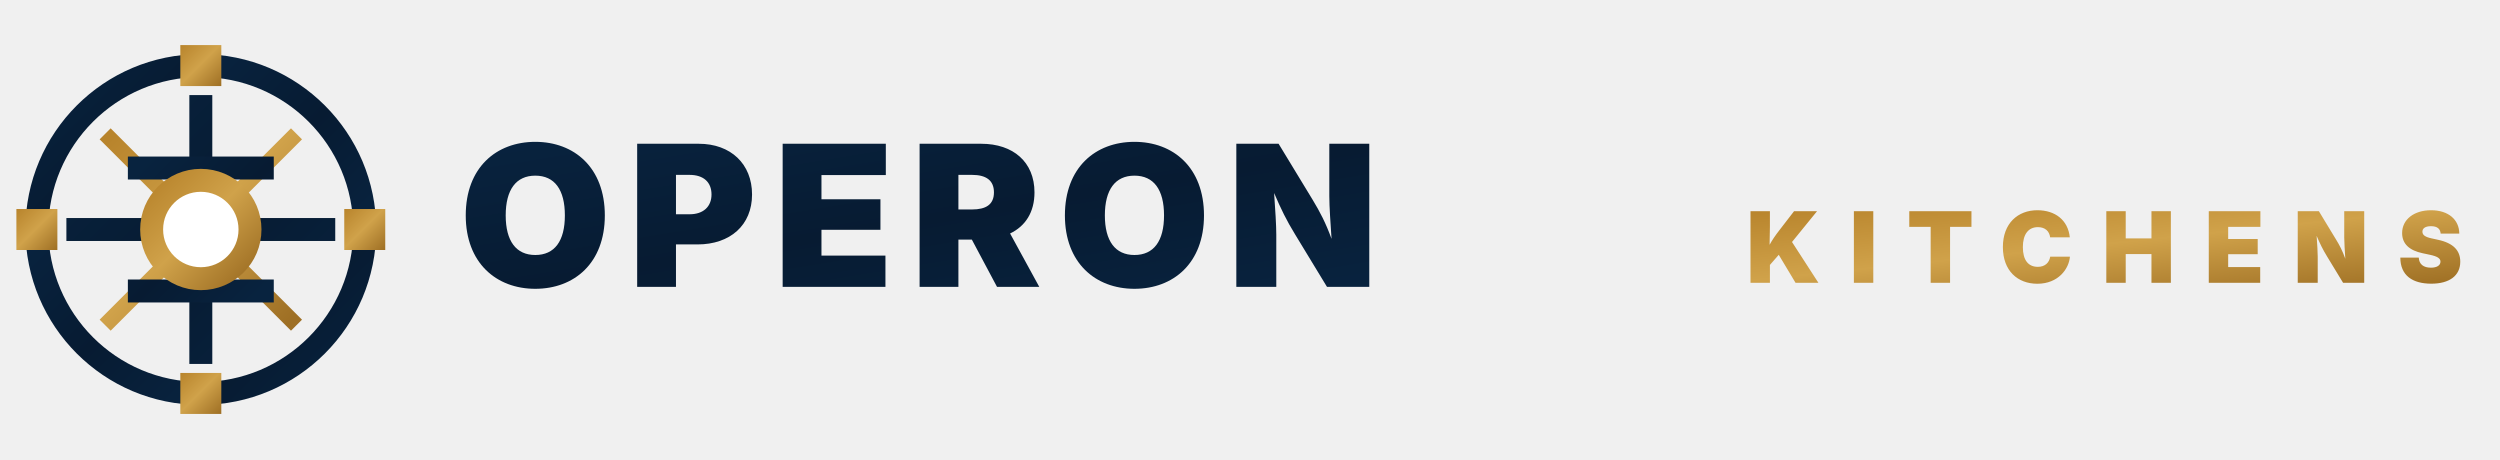
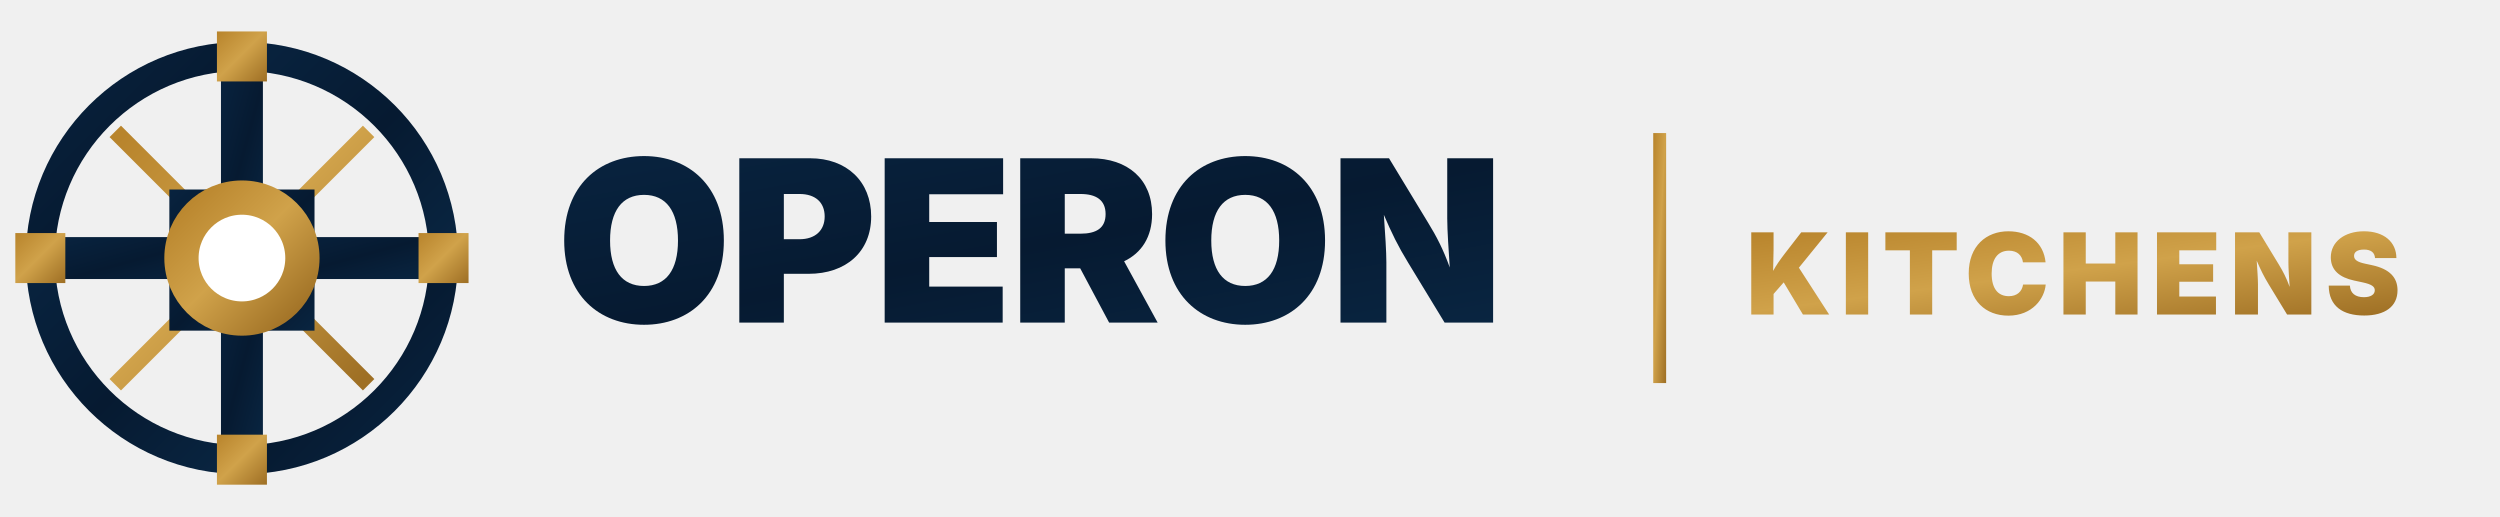
- <svg xmlns="http://www.w3.org/2000/svg" viewBox="0 0 610 112" role="img" aria-labelledby="title desc">
+ <svg xmlns="http://www.w3.org/2000/svg" viewBox="0 0 620 128" role="img" aria-labelledby="title desc">
  <defs>
    <linearGradient id="navyGradient" x1="0" x2="1" y1="0" y2="1">
      <stop offset="0" stop-color="#08233F" />
-       <stop offset="0.52" stop-color="#071B32" />
-       <stop offset="1" stop-color="#08233F" />
+       <stop offset="0.52" stop-color="#061A31" />
+       <stop offset="1" stop-color="#092541" />
    </linearGradient>
    <linearGradient id="goldGradient" x1="0" x2="1" y1="0" y2="1">
      <stop offset="0" stop-color="#B8842C" />
      <stop offset="0.48" stop-color="#D0A24A" />
      <stop offset="1" stop-color="#9E6F24" />
    </linearGradient>
    <style>
-       .navy{fill:none;stroke:url(#navyGradient);stroke-width:5.6;stroke-linecap:square;stroke-linejoin:miter}
-       .goldStroke{fill:none;stroke:url(#goldGradient);stroke-width:3.8;stroke-linecap:square;stroke-linejoin:miter}
+       .navy{fill:none;stroke:url(#navyGradient);stroke-width:7.2;stroke-linecap:square;stroke-linejoin:miter}
+       .goldStroke{fill:none;stroke:url(#goldGradient);stroke-width:4;stroke-linecap:square;stroke-linejoin:miter}
+       .navyFill{fill:url(#navyGradient)}
      .goldFill{fill:url(#goldGradient)}
-       .word{fill:url(#navyGradient);font-family:Inter,Arial,sans-serif;font-size:48px;font-weight:900;letter-spacing:4px}
-       .branch{fill:url(#goldGradient);font-family:Inter,Arial,sans-serif;font-size:24px;font-weight:850;letter-spacing:7px}
-       .divider{stroke:url(#goldGradient);stroke-width:2.4;stroke-linecap:square}
+       .word{fill:url(#navyGradient);font-family:Inter,Arial,sans-serif;font-size:56px;font-weight:950;letter-spacing:-0.7px}
+       .branch{fill:url(#goldGradient);font-family:Inter,Arial,sans-serif;font-size:28px;font-weight:900;letter-spacing:2.2px}
+       .divider{fill:url(#goldGradient)}
    </style>
  </defs>
-   <g transform="translate(9 16)">
-     <path class="navy" d="M40 0A40 40 0 0 0 0 40" />
-     <path class="navy" d="M80 40A40 40 0 0 0 40 0" />
-     <path class="navy" d="M40 80A40 40 0 0 0 80 40" />
-     <path class="navy" d="M0 40A40 40 0 0 0 40 80" />
-     <path class="navy" d="M40 10v21M40 49v21M10 40h21M49 40h21" />
-     <path class="goldStroke" d="M18 18l13 13M62 18L49 31M18 62l13-13M62 62L49 49" />
-     <path class="navy" d="M25 25h15v10M55 25H40v10M25 55h15V45M55 55H40V45" />
-     <circle cx="40" cy="40" r="12" fill="#fff" stroke="url(#goldGradient)" stroke-width="5.6" />
-     <rect class="goldFill" x="35" y="-5" width="10" height="10" />
-     <rect class="goldFill" x="35" y="75" width="10" height="10" />
-     <rect class="goldFill" x="-5" y="35" width="10" height="10" />
-     <rect class="goldFill" x="75" y="35" width="10" height="10" />
+   <g transform="translate(10 14)">
+     <path class="navy" d="M50 0A50 50 0 0 0 0 50" />
+     <path class="navy" d="M100 50A50 50 0 0 0 50 0" />
+     <path class="navy" d="M50 100A50 50 0 0 0 100 50" />
+     <path class="navy" d="M0 50A50 50 0 0 0 50 100" />
+     <rect class="navyFill" x="44.8" y="5" width="10.4" height="38" />
+     <rect class="navyFill" x="44.8" y="57" width="10.4" height="38" />
+     <rect class="navyFill" x="5" y="44.8" width="38" height="10.4" />
+     <rect class="navyFill" x="57" y="44.8" width="38" height="10.4" />
+     <path class="goldStroke" d="M20 20l21 21M80 20L59 41M20 80l21-21M80 80L59 59" />
+     <path class="navyFill" d="M32 33h18v8.5h-9.5v9.5H32z" />
+     <path class="navyFill" d="M50 33h18v18h-8.5v-9.5H50z" />
+     <path class="navyFill" d="M32 50h8.5v9.5H50V68H32z" />
+     <path class="navyFill" d="M59.5 50H68v18H50v-8.5h9.5z" />
+     <circle cx="50" cy="50" r="15" fill="#fff" stroke="url(#goldGradient)" stroke-width="8.5" />
+     <rect class="goldFill" x="43.8" y="-6.2" width="12.4" height="12.4" />
+     <rect class="goldFill" x="43.8" y="93.8" width="12.4" height="12.4" />
+     <rect class="goldFill" x="-6.2" y="43.8" width="12.4" height="12.4" />
+     <rect class="goldFill" x="93.8" y="43.8" width="12.4" height="12.4" />
  </g>
-   <text class="word" x="112" y="70">OPERON</text>
-   <path class="divider" d="M405 31v50" />
-   <text class="branch" x="426" y="69">KITCHENS</text>
+   <text class="word" x="138" y="80">OPERON</text>
+   <rect class="divider" x="410" y="33" width="3.2" height="62" />
+   <text class="branch" x="433" y="78">KITCHENS</text>
</svg>
